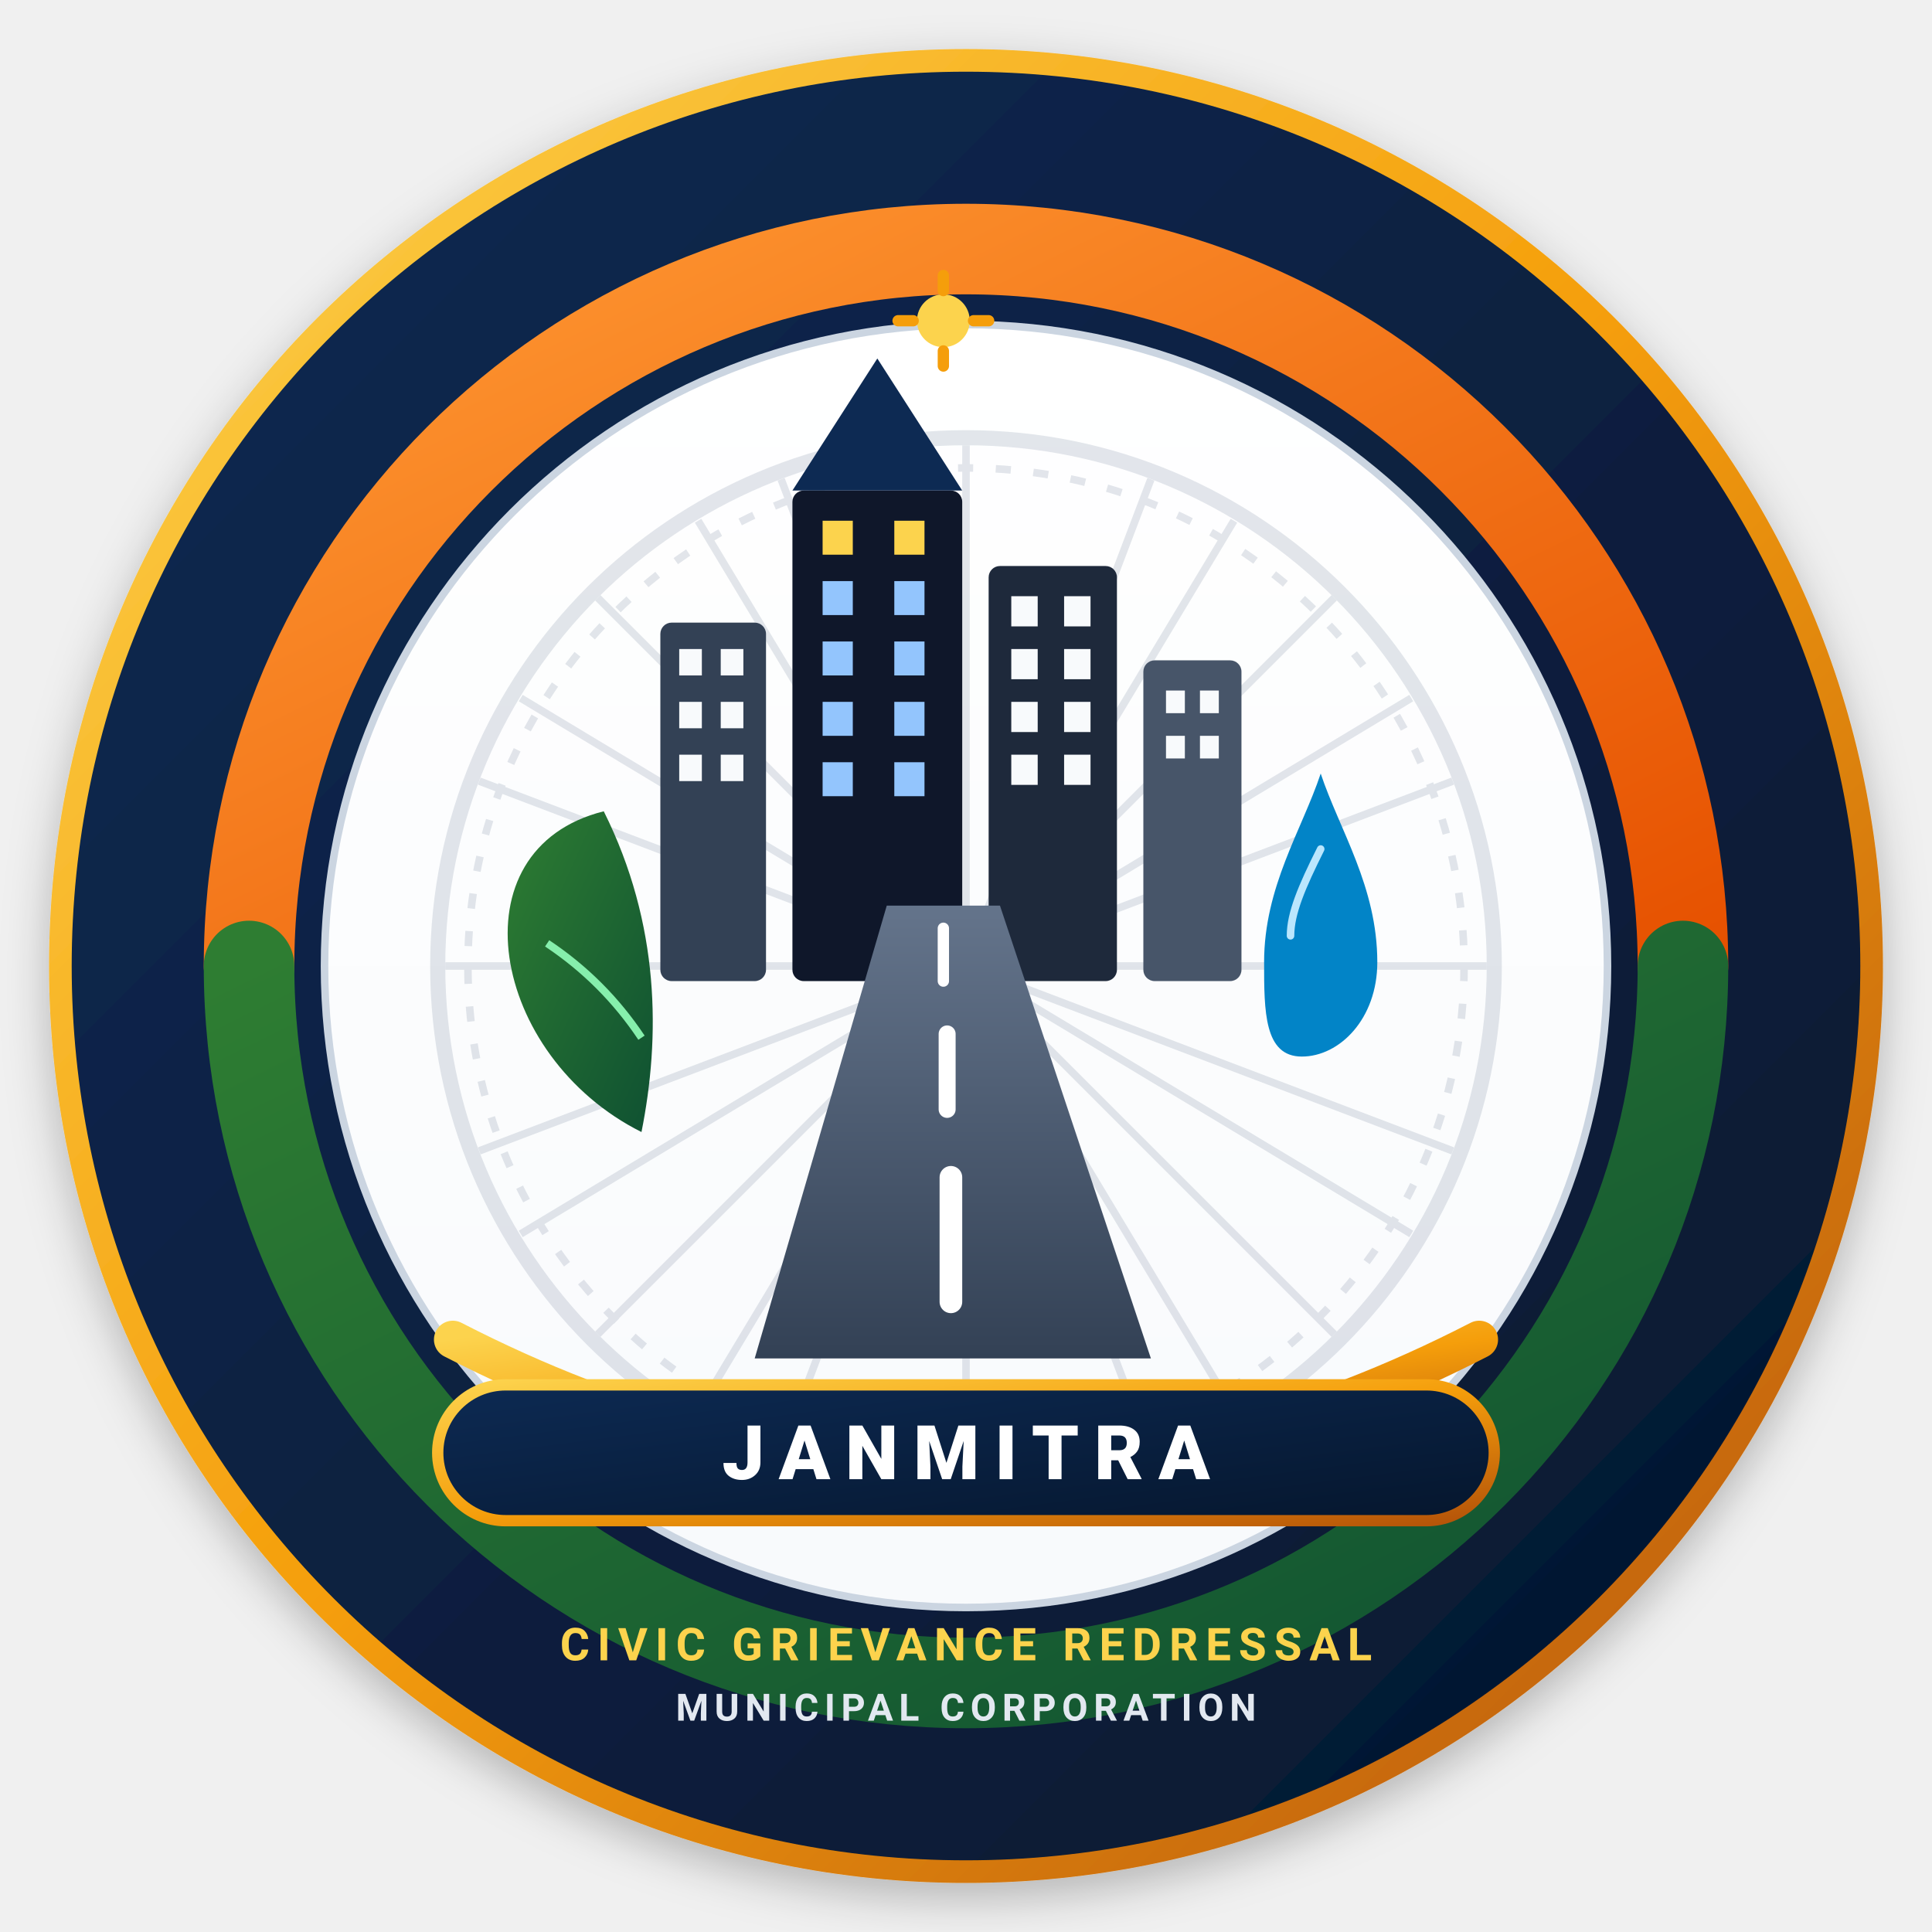
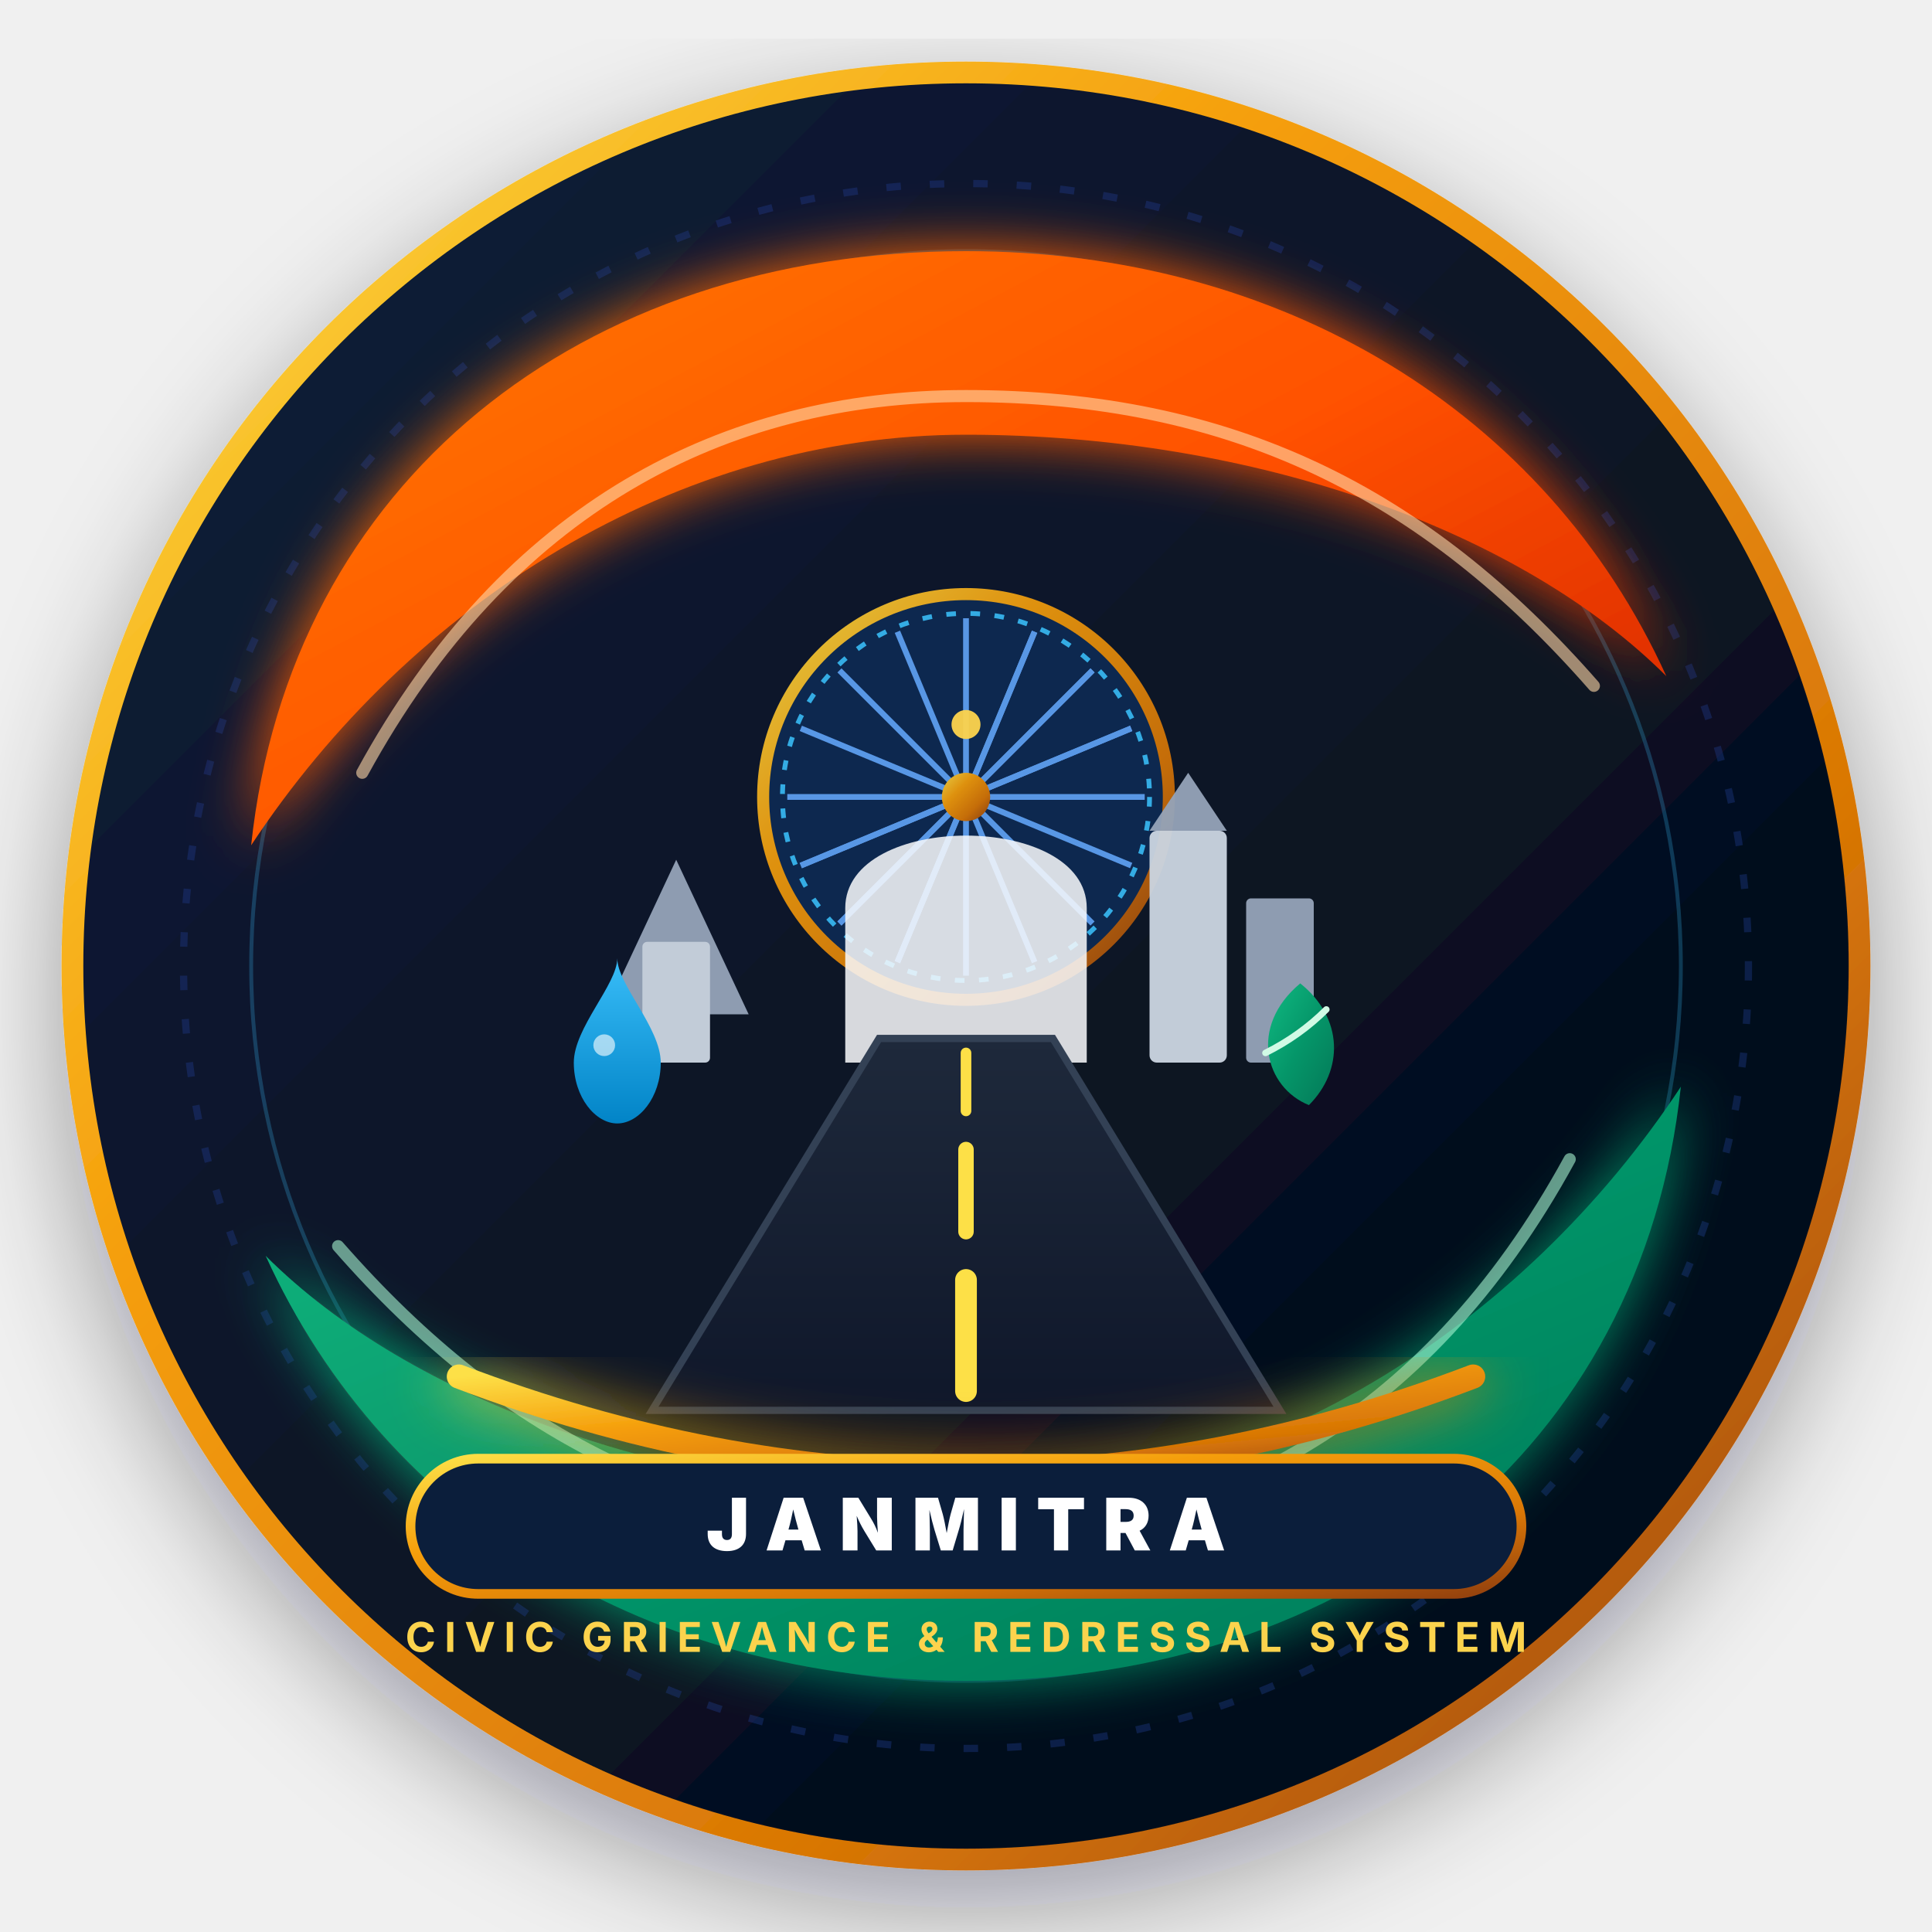
- <svg xmlns="http://www.w3.org/2000/svg" viewBox="0 0 512 512" width="100%" height="100%">
+ <svg xmlns="http://www.w3.org/2000/svg" viewBox="0 0 400 400" width="100%" height="100%">
  <defs>
-     <linearGradient id="saffronGrad" x1="0%" y1="0%" x2="100%" y2="100%">
-       <stop offset="0%" stop-color="#FF9933" />
-       <stop offset="100%" stop-color="#E65100" />
+     <linearGradient id="vibrantSaffron" x1="0%" y1="0%" x2="100%" y2="80%">
+       <stop offset="0%" stop-color="#FF7A00" />
+       <stop offset="60%" stop-color="#FF5100" />
+       <stop offset="100%" stop-color="#DD2C00" />
    </linearGradient>
-     <linearGradient id="greenGrad" x1="0%" y1="0%" x2="100%" y2="100%">
-       <stop offset="0%" stop-color="#2E7D32" />
-       <stop offset="100%" stop-color="#0F5132" />
+     <linearGradient id="vibrantGreen" x1="0%" y1="0%" x2="100%" y2="100%">
+       <stop offset="0%" stop-color="#10B981" />
+       <stop offset="50%" stop-color="#059669" />
+       <stop offset="100%" stop-color="#047857" />
    </linearGradient>
-     <linearGradient id="navyGrad" x1="0%" y1="0%" x2="100%" y2="100%">
-       <stop offset="0%" stop-color="#0D2A53" />
-       <stop offset="100%" stop-color="#05162D" />
+     <linearGradient id="deepNavy" x1="0%" y1="0%" x2="100%" y2="100%">
+       <stop offset="0%" stop-color="#0B1E3B" />
+       <stop offset="50%" stop-color="#081426" />
+       <stop offset="100%" stop-color="#030A14" />
    </linearGradient>
-     <linearGradient id="goldGrad" x1="0%" y1="0%" x2="100%" y2="100%">
-       <stop offset="0%" stop-color="#FCD34D" />
-       <stop offset="50%" stop-color="#F59E0B" />
-       <stop offset="100%" stop-color="#B45309" />
+     <linearGradient id="metallicGold" x1="0%" y1="0%" x2="100%" y2="100%">
+       <stop offset="0%" stop-color="#FDE047" />
+       <stop offset="35%" stop-color="#F59E0B" />
+       <stop offset="70%" stop-color="#D97706" />
+       <stop offset="100%" stop-color="#92400E" />
    </linearGradient>
-     <linearGradient id="whitePlate" x1="0%" y1="0%" x2="0%" y2="100%">
-       <stop offset="0%" stop-color="#FFFFFF" />
-       <stop offset="100%" stop-color="#F8FAFC" />
+     <linearGradient id="cyanGlow" x1="0%" y1="0%" x2="0%" y2="100%">
+       <stop offset="0%" stop-color="#38BDF8" />
+       <stop offset="100%" stop-color="#0284C7" />
    </linearGradient>
-     <linearGradient id="roadGrad" x1="0%" y1="100%" x2="0%" y2="0%">
-       <stop offset="0%" stop-color="#334155" />
-       <stop offset="100%" stop-color="#64748B" />
+     <linearGradient id="highwayGrad" x1="50%" y1="0%" x2="50%" y2="100%">
+       <stop offset="0%" stop-color="#1E293B" />
+       <stop offset="100%" stop-color="#0F172A" />
    </linearGradient>
-     <filter id="shadow" x="-10%" y="-10%" width="120%" height="120%">
-       <feDropShadow dx="0" dy="4" stdDeviation="6" flood-color="#000000" flood-opacity="0.25" />
+     <filter id="softGlow" x="-20%" y="-20%" width="140%" height="140%">
+       <feGaussianBlur stdDeviation="6" result="blur" />
+       <feComposite in="SourceGraphic" in2="blur" operator="over" />
+     </filter>
+     <filter id="cardShadow" x="-10%" y="-10%" width="120%" height="120%">
+       <feDropShadow dx="0" dy="8" stdDeviation="12" flood-color="#020617" flood-opacity="0.35" />
    </filter>
  </defs>
-   <circle cx="256" cy="256" r="240" fill="url(#navyGrad)" filter="url(#shadow)" stroke="url(#goldGrad)" stroke-width="6" />
-   <path d="M 66 256 A 190 190 0 0 1 446 256" fill="none" stroke="url(#saffronGrad)" stroke-width="24" stroke-linecap="round" />
-   <path d="M 446 256 A 190 190 0 0 1 66 256" fill="none" stroke="url(#greenGrad)" stroke-width="24" stroke-linecap="round" />
-   <circle cx="256" cy="256" r="170" fill="url(#whitePlate)" stroke="#CBD5E1" stroke-width="2" />
-   <g transform="translate(256, 256)" opacity="0.12">
-     <circle cx="0" cy="0" r="140" fill="none" stroke="#0D2A53" stroke-width="4" />
-     <circle cx="0" cy="0" r="132" fill="none" stroke="#0D2A53" stroke-width="2" stroke-dasharray="4,6" />
-     <path d="       M 0 0 L 0 -138 M 0 0 L 0 138 M 0 0 L -138 0 M 0 0 L 138 0       M 0 0 L 97.6 -97.6 M 0 0 L -97.6 97.6 M 0 0 L -97.6 -97.6 M 0 0 L 97.6 97.6       M 0 0 L 49 -129 M 0 0 L -49 129 M 0 0 L 129 -49 M 0 0 L -129 49       M 0 0 L -49 -129 M 0 0 L 49 129 M 0 0 L -129 -49 M 0 0 L 129 49       M 0 0 L 71 -118 M 0 0 L -71 118 M 0 0 L 118 -71 M 0 0 L -118 71       M 0 0 L -71 -118 M 0 0 L 71 118 M 0 0 L -118 -71 M 0 0 L 118 71     " stroke="#0D2A53" stroke-width="2" />
+   <circle cx="200" cy="200" r="185" fill="url(#deepNavy)" stroke="url(#metallicGold)" stroke-width="4.5" filter="url(#cardShadow)" />
+   <circle cx="200" cy="200" r="162" fill="none" stroke="#1E3A8A" stroke-width="1.5" stroke-dasharray="3,6" opacity="0.4" />
+   <circle cx="200" cy="200" r="148" fill="none" stroke="#38BDF8" stroke-width="0.8" opacity="0.25" />
+   <path d="M 52 175 C 60 100, 120 52, 200 52 C 265 52, 320 85, 345 140 C 315 110, 260 90, 200 90 C 140 90, 85 125, 52 175 Z" fill="url(#vibrantSaffron)" filter="url(#softGlow)" />
+   <path d="M 75 160 C 105 105, 150 82, 200 82 C 255 82, 295 102, 330 142" fill="none" stroke="#FFD8A8" stroke-width="2.5" opacity="0.6" stroke-linecap="round" />
+   <path d="M 348 225 C 340 300, 280 348, 200 348 C 135 348, 80 315, 55 260 C 85 290, 140 310, 200 310 C 260 310, 315 275, 348 225 Z" fill="url(#vibrantGreen)" filter="url(#softGlow)" />
+   <path d="M 325 240 C 295 295, 250 318, 200 318 C 145 318, 105 298, 70 258" fill="none" stroke="#A7F3D0" stroke-width="2.5" opacity="0.6" stroke-linecap="round" />
+   <g transform="translate(200, 165)" opacity="0.9">
+     <circle cx="0" cy="0" r="42" fill="#0D2A53" stroke="url(#metallicGold)" stroke-width="2.5" />
+     <circle cx="0" cy="0" r="38" fill="none" stroke="#38BDF8" stroke-width="1" stroke-dasharray="2,3" />
+     <g stroke="#60A5FA" stroke-width="1.2">
+       <line x1="0" y1="-37" x2="0" y2="37" />
+       <line x1="-37" y1="0" x2="37" y2="0" />
+       <line x1="-26.2" y1="-26.2" x2="26.2" y2="26.2" />
+       <line x1="26.2" y1="-26.2" x2="-26.2" y2="26.2" />
+       <line x1="-14.2" y1="-34.2" x2="14.2" y2="34.2" />
+       <line x1="14.2" y1="-34.2" x2="-14.2" y2="34.2" />
+       <line x1="-34.2" y1="-14.2" x2="34.2" y2="14.2" />
+       <line x1="34.2" y1="-14.2" x2="-34.2" y2="14.2" />
+       <line x1="-34.2" y1="14.2" x2="34.2" y2="-14.2" />
+       <line x1="-14.2" y1="34.2" x2="14.2" y2="-34.2" />
+       <line x1="-26.2" y1="26.2" x2="26.2" y2="-26.2" />
+       <line x1="0" y1="0" x2="0" y2="0" stroke-width="0" />
+     </g>
+     <circle cx="0" cy="0" r="5" fill="url(#metallicGold)" />
  </g>
-   <g fill="#1E293B">
-     <rect x="175" y="165" width="28" height="95" rx="3" fill="#334155" />
-     <rect x="180" y="172" width="6" height="7" fill="#F8FAFC" />
-     <rect x="191" y="172" width="6" height="7" fill="#F8FAFC" />
-     <rect x="180" y="186" width="6" height="7" fill="#F8FAFC" />
-     <rect x="191" y="186" width="6" height="7" fill="#F8FAFC" />
-     <rect x="180" y="200" width="6" height="7" fill="#F8FAFC" />
-     <rect x="191" y="200" width="6" height="7" fill="#F8FAFC" />
-     <rect x="210" y="130" width="45" height="130" rx="3" fill="#0F172A" />
-     <polygon points="210,130 232.5,95 255,130" fill="#0D2A53" />
-     <rect x="218" y="138" width="8" height="9" fill="#FCD34D" />
-     <rect x="237" y="138" width="8" height="9" fill="#FCD34D" />
-     <rect x="218" y="154" width="8" height="9" fill="#93C5FD" />
-     <rect x="237" y="154" width="8" height="9" fill="#93C5FD" />
-     <rect x="218" y="170" width="8" height="9" fill="#93C5FD" />
-     <rect x="237" y="170" width="8" height="9" fill="#93C5FD" />
-     <rect x="218" y="186" width="8" height="9" fill="#93C5FD" />
-     <rect x="237" y="186" width="8" height="9" fill="#93C5FD" />
-     <rect x="218" y="202" width="8" height="9" fill="#93C5FD" />
-     <rect x="237" y="202" width="8" height="9" fill="#93C5FD" />
-     <rect x="262" y="150" width="34" height="110" rx="3" fill="#1E293B" />
-     <rect x="268" y="158" width="7" height="8" fill="#F8FAFC" />
-     <rect x="282" y="158" width="7" height="8" fill="#F8FAFC" />
-     <rect x="268" y="172" width="7" height="8" fill="#F8FAFC" />
-     <rect x="282" y="172" width="7" height="8" fill="#F8FAFC" />
-     <rect x="268" y="186" width="7" height="8" fill="#F8FAFC" />
-     <rect x="282" y="186" width="7" height="8" fill="#F8FAFC" />
-     <rect x="268" y="200" width="7" height="8" fill="#F8FAFC" />
-     <rect x="282" y="200" width="7" height="8" fill="#F8FAFC" />
-     <rect x="303" y="175" width="26" height="85" rx="3" fill="#475569" />
-     <rect x="309" y="183" width="5" height="6" fill="#F8FAFC" />
-     <rect x="318" y="183" width="5" height="6" fill="#F8FAFC" />
-     <rect x="309" y="195" width="5" height="6" fill="#F8FAFC" />
-     <rect x="318" y="195" width="5" height="6" fill="#F8FAFC" />
+   <g fill="#E2E8F0" opacity="0.95">
+     <path d="M 125 210 L 140 178 L 155 210 Z" fill="#94A3B8" />
+     <rect x="133" y="195" width="14" height="25" fill="#CBD5E1" rx="1" />
+     <path d="M 175 220 L 175 188 C 175 168, 225 168, 225 188 L 225 220 Z" fill="#F8FAFC" opacity="0.9" />
+     <line x1="200" y1="168" x2="200" y2="152" stroke="url(#metallicGold)" stroke-width="2.5" stroke-linecap="round" />
+     <circle cx="200" cy="150" r="3" fill="#FCD34D" />
+     <rect x="238" y="172" width="16" height="48" fill="#CBD5E1" rx="1.5" />
+     <polygon points="238,172 246,160 254,172" fill="#94A3B8" />
+     <rect x="258" y="186" width="14" height="34" fill="#94A3B8" rx="1" />
  </g>
-   <path d="M 200 360 L 235 240 L 265 240 L 305 360 Z" fill="url(#roadGrad)" />
-   <line x1="250" y1="246" x2="250" y2="260" stroke="#FFFFFF" stroke-width="3" stroke-linecap="round" />
-   <line x1="251" y1="274" x2="251" y2="294" stroke="#FFFFFF" stroke-width="4.5" stroke-linecap="round" />
-   <line x1="252" y1="312" x2="252" y2="345" stroke="#FFFFFF" stroke-width="6" stroke-linecap="round" />
-   <path d="M 170 300 C 130 280, 120 225, 160 215 C 175 245, 175 275, 170 300 Z" fill="url(#greenGrad)" />
-   <path d="M 145 250 Q 160 260 170 275" stroke="#86EFAC" stroke-width="2" fill="none" />
-   <path d="M 335 255 C 335 235, 345 220, 350 205 C 355 220, 365 235, 365 255 C 365 270, 355 280, 345 280 C 335 280, 335 268, 335 255 Z" fill="#0284C7" />
-   <path d="M 342 248 C 342 242, 345 235, 350 225" stroke="#BAE6FD" stroke-width="2" fill="none" stroke-linecap="round" />
-   <g transform="translate(250, 85)">
-     <circle cx="0" cy="0" r="7" fill="#FCD34D" />
-     <path d="M 0 -12 L 0 -8 M 0 8 L 0 12 M -12 0 L -8 0 M 8 0 L 12 0" stroke="#F59E0B" stroke-width="3" stroke-linecap="round" />
+   <path d="M 182 215 L 218 215 L 265 292 L 135 292 Z" fill="url(#highwayGrad)" stroke="#334155" stroke-width="1.5" />
+   <line x1="200" y1="218" x2="200" y2="230" stroke="#FDE047" stroke-width="2.2" stroke-linecap="round" />
+   <line x1="200" y1="238" x2="200" y2="255" stroke="#FDE047" stroke-width="3.2" stroke-linecap="round" />
+   <line x1="200" y1="265" x2="200" y2="288" stroke="#FDE047" stroke-width="4.5" stroke-linecap="round" />
+   <g transform="translate(108, 220) scale(0.9)">
+     <path d="M 12 0 C 12 -8, 22 -18, 22 -24 C 22 -18, 32 -8, 32 0 C 32 8, 27 14, 22 14 C 17 14, 12 8, 12 0 Z" fill="url(#cyanGlow)" />
+     <circle cx="19" cy="-4" r="2.5" fill="#FFFFFF" opacity="0.6" />
  </g>
-   <path d="M 120 355 Q 256 425 392 355" fill="none" stroke="url(#goldGrad)" stroke-width="10" stroke-linecap="round" />
-   <g transform="translate(256, 385)" text-anchor="middle">
-     <rect x="-140" y="-18" width="280" height="36" rx="18" fill="url(#navyGrad)" stroke="url(#goldGrad)" stroke-width="3" />
-     <text x="0" y="7" font-family="'Segoe UI', Roboto, Helvetica, Arial, sans-serif" font-weight="900" font-size="20" fill="#FFFFFF" letter-spacing="4">
+   <g transform="translate(262, 218) scale(0.9)">
+     <path d="M 10 12 C 0 8, -4 -6, 8 -16 C 18 -8, 18 4, 10 12 Z" fill="url(#vibrantGreen)" />
+     <path d="M 0 0 Q 8 -4 14 -10" stroke="#D1FAE5" stroke-width="1.5" fill="none" stroke-linecap="round" />
+   </g>
+   <path d="M 95 285 Q 200 325 305 285" fill="none" stroke="url(#metallicGold)" stroke-width="5" stroke-linecap="round" filter="url(#softGlow)" />
+   <g transform="translate(200, 316)">
+     <rect x="-115" y="-14" width="230" height="28" rx="14" fill="#0B1E3B" stroke="url(#metallicGold)" stroke-width="2" />
+     <text x="0" y="5" font-family="'Plus Jakarta Sans', Inter, 'Segoe UI', sans-serif" font-weight="900" font-size="15" fill="#FFFFFF" text-anchor="middle" letter-spacing="3.5">
      JANMITRA
    </text>
  </g>
-   <g transform="translate(256, 440)" text-anchor="middle">
-     <text x="0" y="0" font-family="'Segoe UI', Roboto, Helvetica, Arial, sans-serif" font-weight="700" font-size="12" fill="#FCD34D" letter-spacing="2">
-       CIVIC GRIEVANCE REDRESSAL
-     </text>
-     <text x="0" y="16" font-family="'Segoe UI', Roboto, Helvetica, Arial, sans-serif" font-weight="600" font-size="10" fill="#E2E8F0" letter-spacing="1.5">
-       MUNICIPAL CORPORATION
-     </text>
-   </g>
+   <text x="200" y="342" font-family="'Plus Jakarta Sans', Inter, sans-serif" font-weight="700" font-size="8.5" fill="#FCD34D" text-anchor="middle" letter-spacing="1.8">
+     CIVIC GRIEVANCE &amp; REDRESSAL SYSTEM
+   </text>
</svg>
